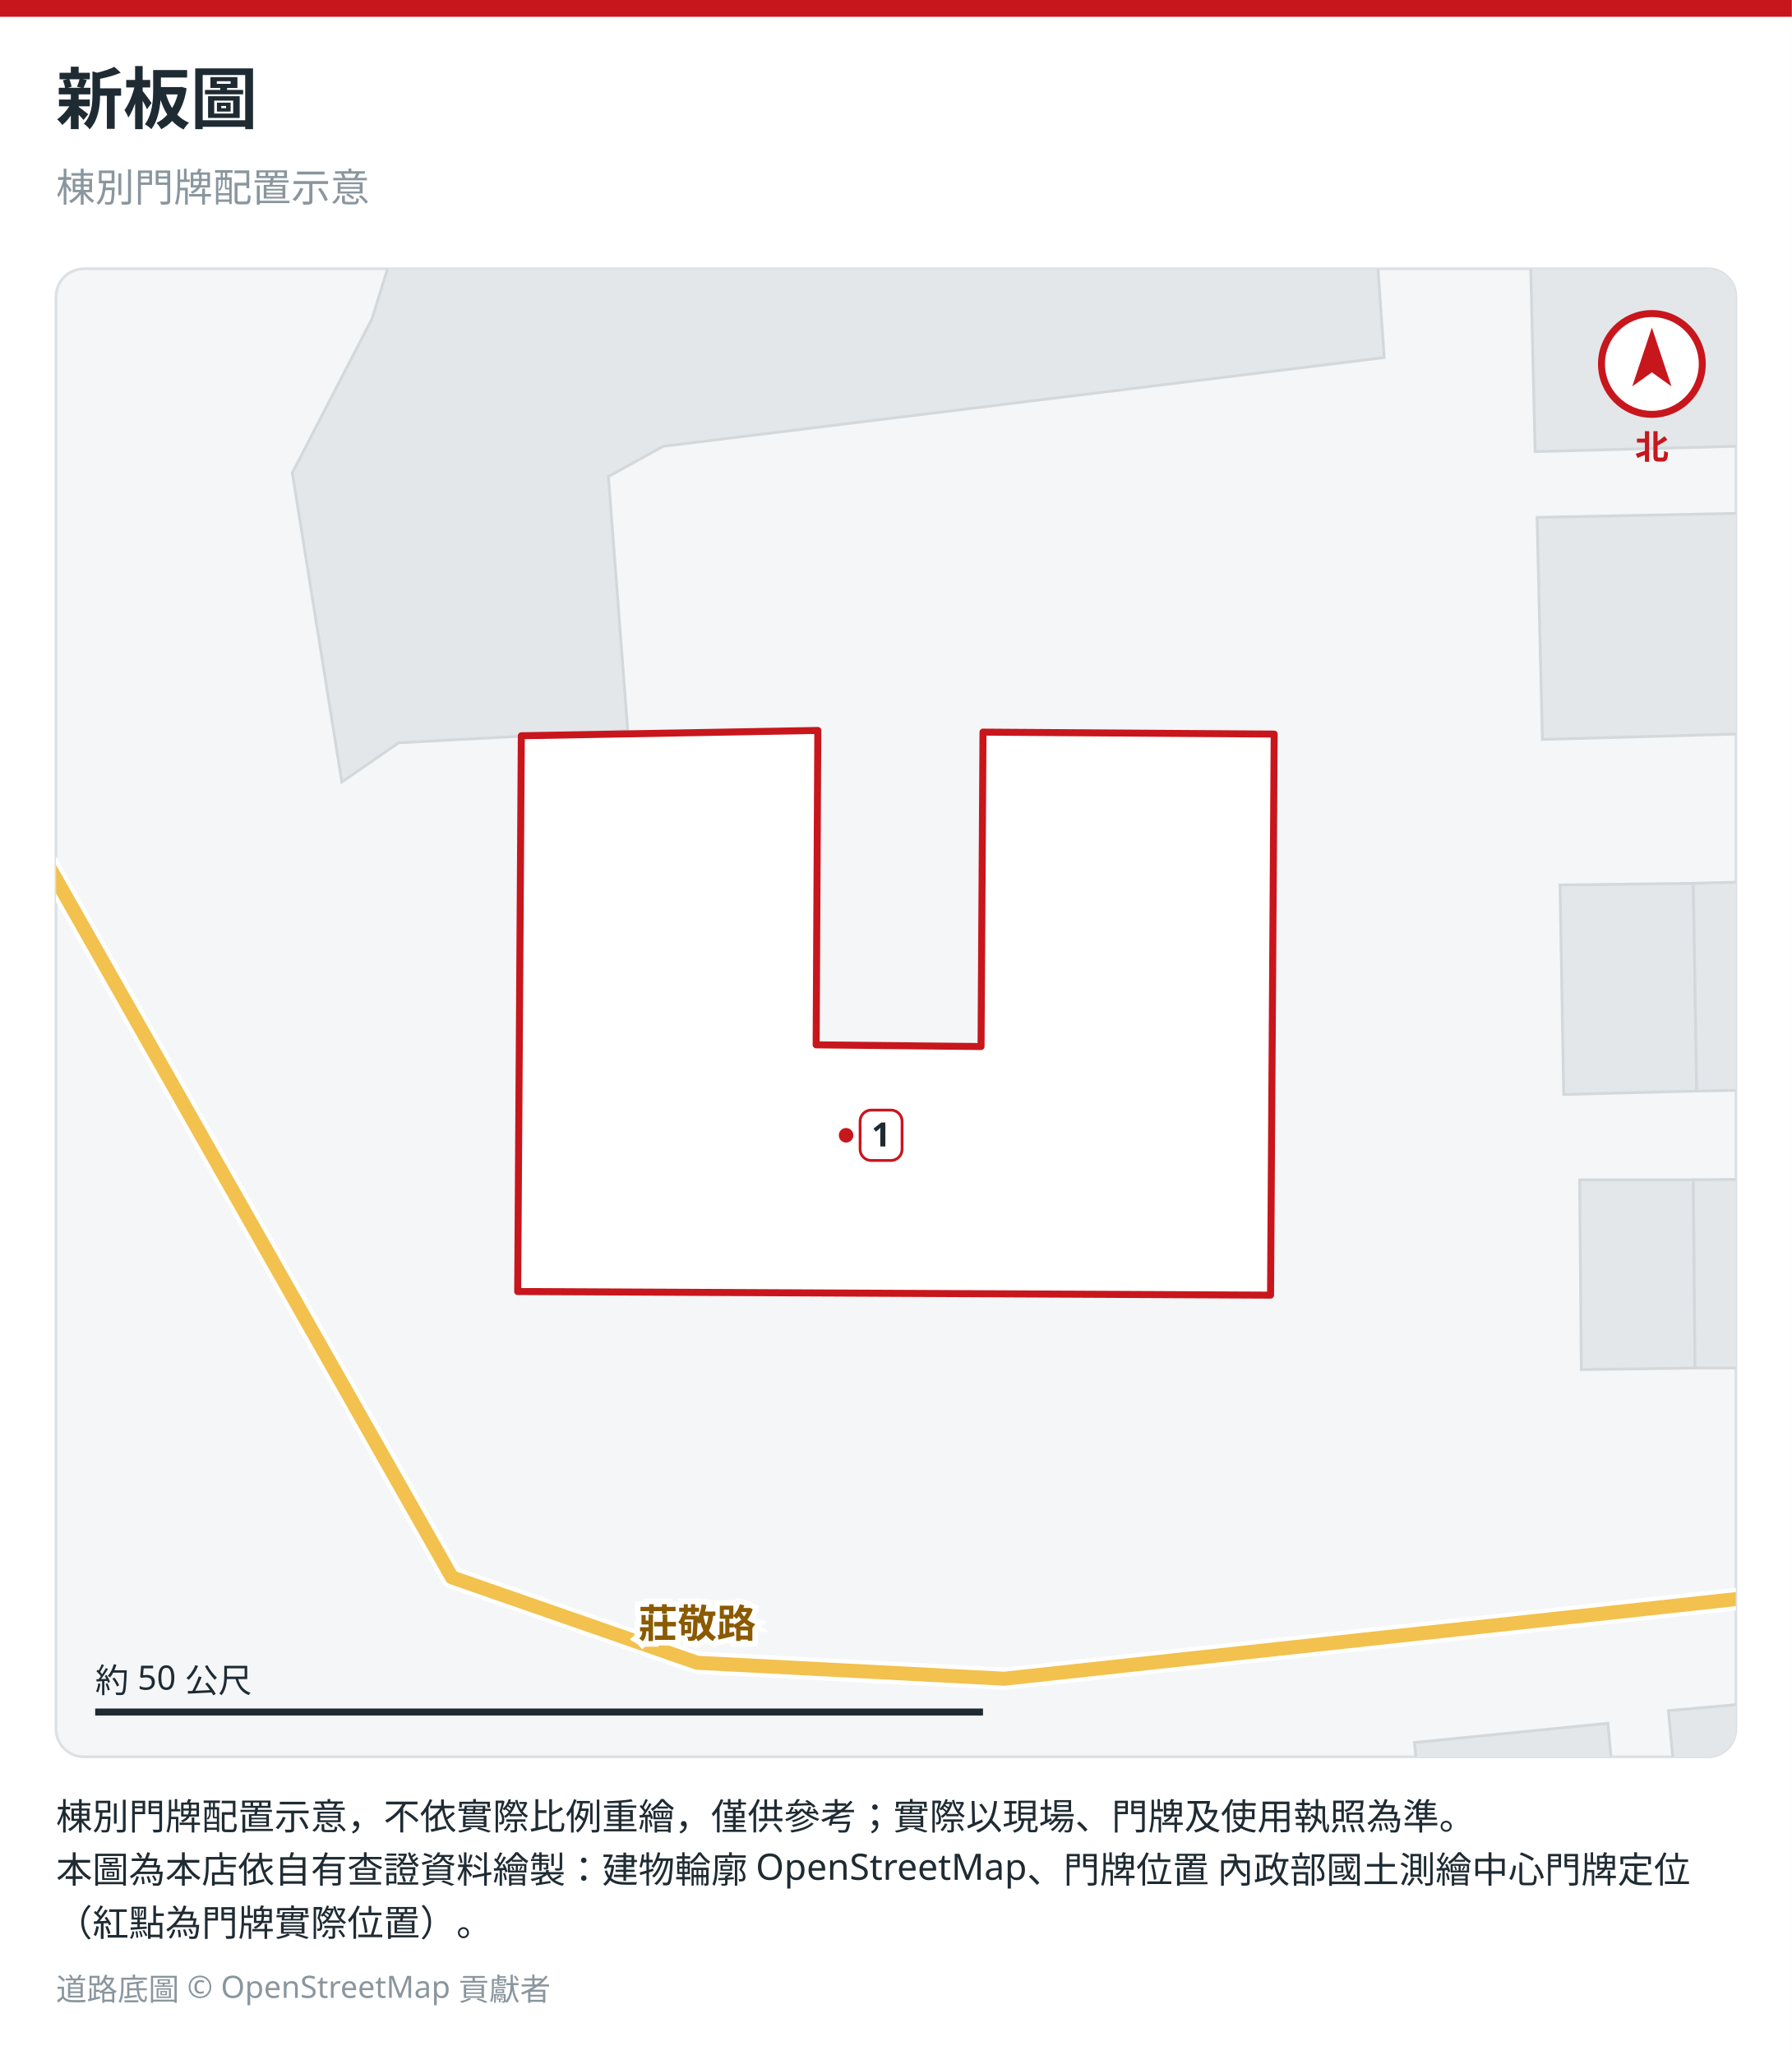
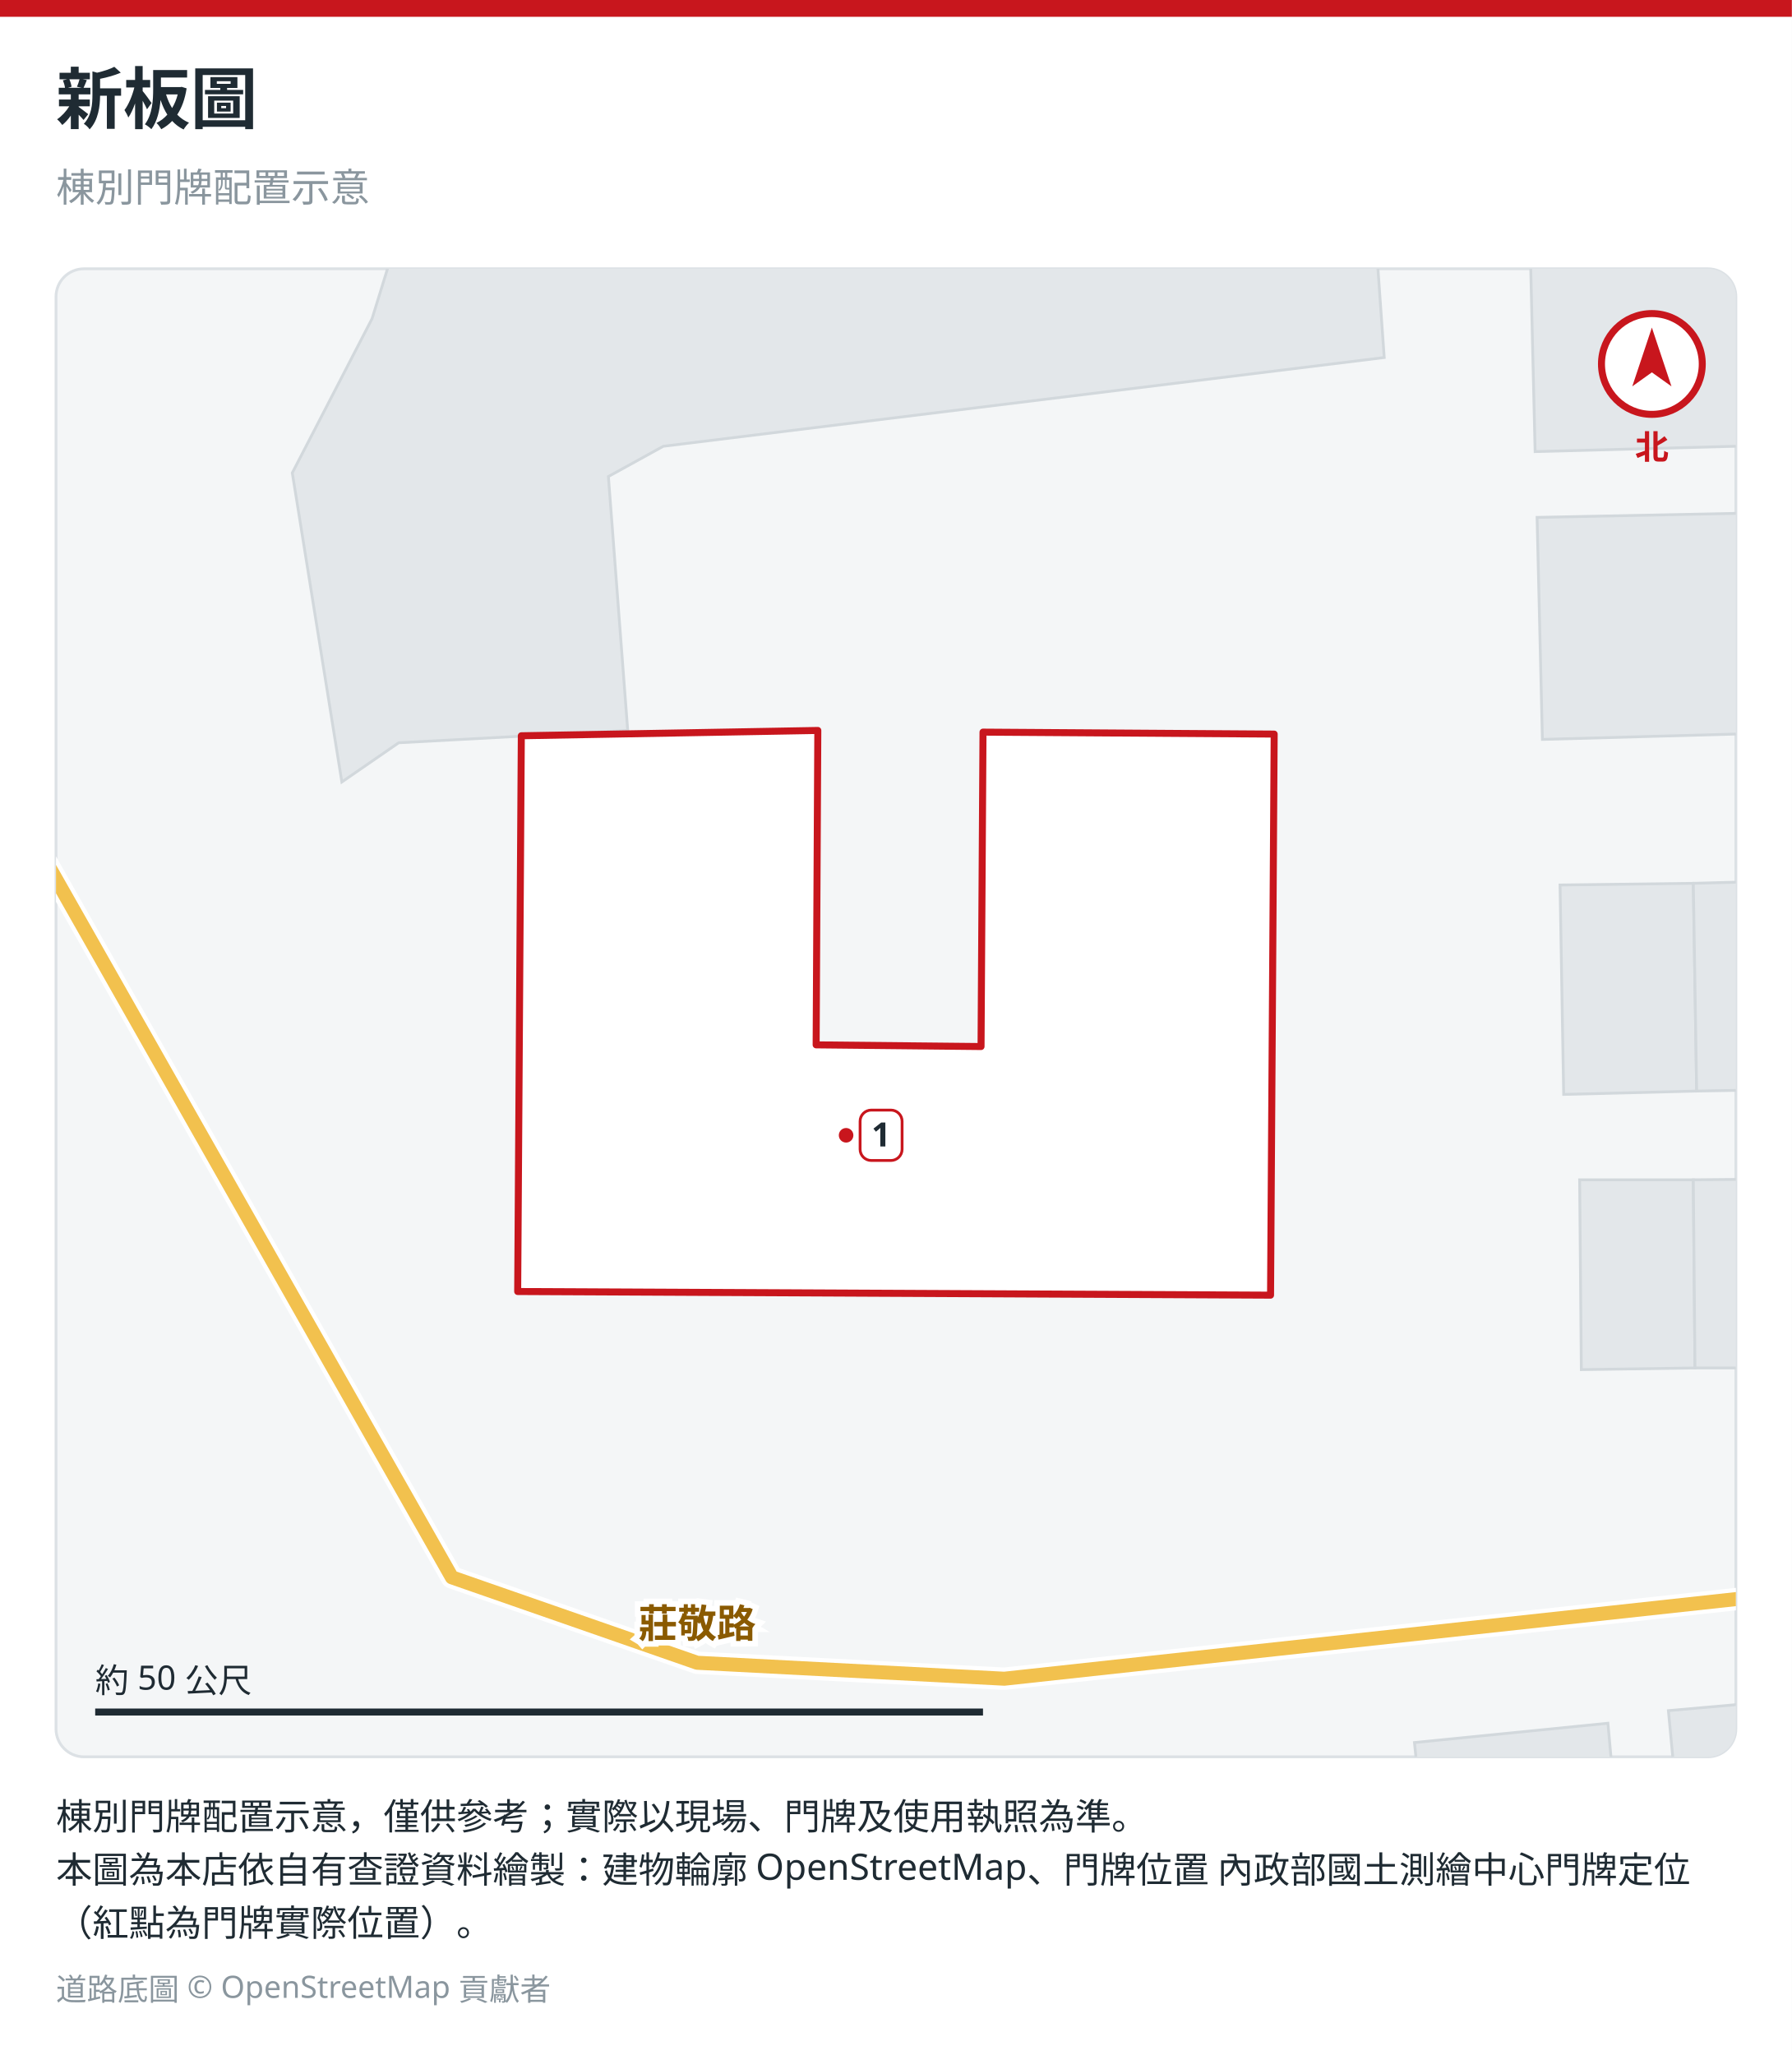
<svg xmlns="http://www.w3.org/2000/svg" viewBox="0 0 640 734" preserveAspectRatio="xMidYMin meet" style="width:100%;height:auto;max-width:1280px" font-family="Noto Sans TC, Microsoft JhengHei, PingFang TC, sans-serif">
  <rect width="100%" height="100%" fill="#FFFFFF" />
  <rect width="100%" height="6" fill="#C8161D" />
  <text x="20" y="44" font-size="24" font-weight="700" fill="#1F2B33">新板圖</text>
  <text x="20" y="72" font-size="14" fill="#8A969E">棟別門牌配置示意</text>
  <defs>
    <clipPath id="c">
      <rect x="20.0" y="96.0" width="600.0" height="531.5" rx="10" />
    </clipPath>
  </defs>
  <rect x="20.0" y="96.0" width="600.0" height="531.5" rx="10" fill="#F4F6F7" stroke="#DCE1E5" />
  <g clip-path="url(#c)">
    <path d="M154.5,44.0 L132.9,113.8 L104.4,168.9 L122.1,279.3 L142.4,265.3 L224.2,260.9 L217.3,170.2 L236.9,159.4 L494.4,127.7 L486.2,11.6 Z" fill="#E3E7EA" stroke="#D2D8DC" stroke-width="1" />
    <path d="M869.9,305.9 L975.2,302.8 L977.7,379.5 L872.4,382.7 Z" fill="#E3E7EA" stroke="#D2D8DC" stroke-width="1" />
    <path d="M859.1,172.7 L964.4,169.6 L966.3,246.3 L861.0,249.5 Z" fill="#E3E7EA" stroke="#D2D8DC" stroke-width="1" />
    <path d="M840.1,735.3 L832.5,669.4 L930.8,657.3 L944.1,763.2 L902.2,768.3 L897.2,728.3 Z" fill="#E3E7EA" stroke="#D2D8DC" stroke-width="1" />
    <path d="M722.1,682.0 L832.5,669.4 L840.1,735.3 L730.4,748.0 Z" fill="#E3E7EA" stroke="#D2D8DC" stroke-width="1" />
    <path d="M633.3,760.1 L625.1,694.1 L722.1,682.0 L730.4,748.0 Z" fill="#E3E7EA" stroke="#D2D8DC" stroke-width="1" />
    <path d="M510.9,678.2 L579.4,671.9 L589.6,774.6 L521.1,781.0 Z" fill="#E3E7EA" stroke="#D2D8DC" stroke-width="1" />
    <path d="M505.2,622.4 L574.3,615.5 L579.4,671.9 L510.9,678.2 Z" fill="#E3E7EA" stroke="#D2D8DC" stroke-width="1" />
    <path d="M797.6,592.6 L898.4,583.7 L904.8,649.7 L803.9,659.2 Z" fill="#E3E7EA" stroke="#D2D8DC" stroke-width="1" />
    <path d="M696.7,602.1 L797.6,592.6 L803.9,659.2 L703.1,668.7 Z" fill="#E3E7EA" stroke="#D2D8DC" stroke-width="1" />
    <path d="M595.9,611.0 L696.7,602.1 L703.1,668.7 L602.2,677.6 Z" fill="#E3E7EA" stroke="#D2D8DC" stroke-width="1" />
    <path d="M604.8,421.4 L605.4,488.6 L564.8,489.2 L564.2,421.4 Z" fill="#E3E7EA" stroke="#D2D8DC" stroke-width="1" />
    <path d="M757.6,420.7 L834.4,420.1 L834.4,488.0 L757.6,488.0 Z" fill="#E3E7EA" stroke="#D2D8DC" stroke-width="1" />
    <path d="M681.5,420.7 L757.6,420.7 L757.6,488.0 L681.5,488.6 Z" fill="#E3E7EA" stroke="#D2D8DC" stroke-width="1" />
    <path d="M604.8,421.4 L681.5,420.7 L681.5,488.6 L605.4,488.6 Z" fill="#E3E7EA" stroke="#D2D8DC" stroke-width="1" />
    <path d="M604.8,315.5 L606.0,389.7 L558.5,390.9 L557.2,316.1 Z" fill="#E3E7EA" stroke="#D2D8DC" stroke-width="1" />
    <path d="M753.8,312.3 L828.7,311.0 L829.9,385.9 L755.1,387.1 Z" fill="#E3E7EA" stroke="#D2D8DC" stroke-width="1" />
    <path d="M679.6,313.5 L753.8,312.3 L755.1,387.1 L680.9,388.4 Z" fill="#E3E7EA" stroke="#D2D8DC" stroke-width="1" />
    <path d="M604.8,315.5 L679.6,313.5 L680.9,388.4 L606.0,389.7 Z" fill="#E3E7EA" stroke="#D2D8DC" stroke-width="1" />
    <path d="M549.0,184.8 L642.8,182.9 L644.7,261.5 L550.9,264.1 Z" fill="#E3E7EA" stroke="#D2D8DC" stroke-width="1" />
    <path d="M736.7,180.4 L830.6,177.8 L832.5,256.5 L738.6,259.0 Z" fill="#E3E7EA" stroke="#D2D8DC" stroke-width="1" />
    <path d="M642.8,182.9 L736.7,180.4 L738.6,259.0 L644.7,261.5 Z" fill="#E3E7EA" stroke="#D2D8DC" stroke-width="1" />
    <path d="M640.3,80.1 L734.2,77.6 L736.1,156.3 L642.2,158.8 Z" fill="#E3E7EA" stroke="#D2D8DC" stroke-width="1" />
    <path d="M546.4,82.0 L640.3,80.1 L642.2,158.8 L548.3,161.3 Z" fill="#E3E7EA" stroke="#D2D8DC" stroke-width="1" />
    <path d="M186.2,-343.5 L144.9,-254.1 L134.8,-164.7 L136.1,-49.2 L143.7,-28.3 L493.8,-72.7 L489.3,-120.3 L488.1,-159.0 L509.0,-201.5 Z" fill="#E3E7EA" stroke="#D2D8DC" stroke-width="1" />
    <path d="M-291.4,-18.2 L-163.9,-97.4 L-154.4,-107.0 L-153.8,-120.3 L-156.3,-133.6 L-251.5,-290.9 L-339.0,-233.2 L-299.7,-174.2 L-288.2,-181.2 L-252.7,-132.3 L-273.0,-121.5 L-288.9,-142.5 L-345.3,-103.8 L-321.2,-68.3 L-326.9,-65.7 L-311.7,-41.0 L-306.6,-44.2 Z" fill="#E3E7EA" stroke="#D2D8DC" stroke-width="1" />
    <path d="M703.1,-60.0 L783.0,-61.3 L784.3,21.2 L704.4,22.4 Z" fill="#E3E7EA" stroke="#D2D8DC" stroke-width="1" />
    <path d="M622.5,-58.8 L703.1,-60.0 L704.4,22.4 L623.8,23.7 Z" fill="#E3E7EA" stroke="#D2D8DC" stroke-width="1" />
    <path d="M542.6,-57.5 L622.5,-58.8 L623.8,23.7 L543.9,25.0 Z" fill="#E3E7EA" stroke="#D2D8DC" stroke-width="1" />
    <path d="M662.5,-80.3 L549.0,-70.8 L543.3,-141.2 L656.8,-150.1 Z" fill="#E3E7EA" stroke="#D2D8DC" stroke-width="1" />
    <path d="M776.0,-89.2 L662.5,-80.3 L656.8,-150.1 L770.3,-159.0 Z" fill="#E3E7EA" stroke="#D2D8DC" stroke-width="1" />
    <path d="M938.4,-79.7 L859.1,-77.8 L856.6,-176.7 L935.9,-179.3 Z" fill="#E3E7EA" stroke="#D2D8DC" stroke-width="1" />
    <path d="M960.0,10.4 L855.3,12.9 L852.8,-61.3 L958.1,-63.8 Z" fill="#E3E7EA" stroke="#D2D8DC" stroke-width="1" />
    <path d="M858.5,78.9 L963.8,75.7 L965.7,152.4 L860.4,155.6 Z" fill="#E3E7EA" stroke="#D2D8DC" stroke-width="1" />
    <path d="M734.2,77.6 L828.0,75.1 L829.9,153.7 L736.1,156.3 Z" fill="#E3E7EA" stroke="#D2D8DC" stroke-width="1" />
    <path d="M2297.0,-981.0 L1927.8,-900.4 L1541.6,-871.2 L732.9,-888.4 L435.4,-847.8 L304.8,-764.0 L197.6,-663.2 L13.0,-405.7 L-19.3,-275.7 L-62.5,116.3 L-275.6,455.6 L-412.6,595.2 L-562.9,710.6 L-1243.4,1140.0" fill="none" stroke="#FFFFFF" stroke-width="10" stroke-linecap="round" stroke-linejoin="round" />
    <path d="M2297.0,-981.0 L1927.8,-900.4 L1541.6,-871.2 L732.9,-888.4 L435.4,-847.8 L304.8,-764.0 L197.6,-663.2 L13.0,-405.7 L-19.3,-275.7 L-62.5,116.3 L-275.6,455.6 L-412.6,595.2 L-562.9,710.6 L-1243.4,1140.0" fill="none" stroke="#F2C14E" stroke-width="7" stroke-linecap="round" stroke-linejoin="round" />
    <path d="M-1133.1,1211.6 L-462.0,753.7 L-184.2,474.6 L-28.8,227.9 L29.5,18.0 L70.1,-334.0 L160.8,-504.6 L368.8,-731.1 L498.2,-785.6 L684.7,-819.9 L1501.6,-801.5 L2000.1,-839.5 L2336.3,-912.5" fill="none" stroke="#FFFFFF" stroke-width="10" stroke-linecap="round" stroke-linejoin="round" />
    <path d="M-1133.1,1211.6 L-462.0,753.7 L-184.2,474.6 L-28.8,227.9 L29.5,18.0 L70.1,-334.0 L160.8,-504.6 L368.8,-731.1 L498.2,-785.6 L684.7,-819.9 L1501.6,-801.5 L2000.1,-839.5 L2336.3,-912.5" fill="none" stroke="#F2C14E" stroke-width="7" stroke-linecap="round" stroke-linejoin="round" />
    <path d="M1544.7,248.2 L1466.1,352.2 L1311.3,466.4 L1157.2,512.7 L358.7,599.6 L249.0,593.9 L161.4,563.4 L-28.8,227.9 L-96.7,180.4" fill="none" stroke="#FFFFFF" stroke-width="8" stroke-linecap="round" stroke-linejoin="round" />
    <path d="M1544.7,248.2 L1466.1,352.2 L1311.3,466.4 L1157.2,512.7 L358.7,599.6 L249.0,593.9 L161.4,563.4 L-28.8,227.9 L-96.7,180.4" fill="none" stroke="#F2C14E" stroke-width="5" stroke-linecap="round" stroke-linejoin="round" />
    <path d="M-112.6,-120.3 L-661.8,218.4 L-806.4,171.5" fill="none" stroke="#FFFFFF" stroke-width="8" stroke-linecap="round" stroke-linejoin="round" />
    <path d="M-112.6,-120.3 L-661.8,218.4 L-806.4,171.5" fill="none" stroke="#F2C14E" stroke-width="5" stroke-linecap="round" stroke-linejoin="round" />
    <path d="M1554.2,-4490.3 L-462.7,-1379.3 L-524.8,-1244.8 L-543.8,-1127.5 L-517.2,-897.9 L-309.8,-461.5 L-39.6,-1.7" fill="none" stroke="#FFFFFF" stroke-width="8" stroke-linecap="round" stroke-linejoin="round" />
    <path d="M1554.2,-4490.3 L-462.7,-1379.3 L-524.8,-1244.8 L-543.8,-1127.5 L-517.2,-897.9 L-309.8,-461.5 L-39.6,-1.7" fill="none" stroke="#F2C14E" stroke-width="5" stroke-linecap="round" stroke-linejoin="round" />
    <path d="M-19.3,-275.7 L-68.2,-243.3 L-169.0,-227.5" fill="none" stroke="#FFFFFF" stroke-width="8" stroke-linecap="round" stroke-linejoin="round" />
    <path d="M-19.3,-275.7 L-68.2,-243.3 L-169.0,-227.5" fill="none" stroke="#F2C14E" stroke-width="5" stroke-linecap="round" stroke-linejoin="round" />
    <path d="M184.9,461.3 L186.2,262.8 L292.1,260.9 L291.5,373.2 L350.4,373.8 L351.1,261.5 L455.1,262.2 L453.8,462.6 Z" fill="#FFFFFF" stroke="#C8161D" stroke-width="2.5" stroke-linejoin="round" />
  </g>
  <text x="249.0" y="584.9" font-size="14" font-weight="700" fill="#8A5A00" text-anchor="middle" stroke="#FFFFFF" stroke-width="4" paint-order="stroke">莊敬路</text>
  <circle cx="302.2" cy="405.5" r="3.2" fill="#C8161D" stroke="#FFFFFF" stroke-width="1.2" />
  <rect x="307.2" y="396.5" width="15.0" height="18.0" rx="4" fill="#FFFFFF" fill-opacity="0.94" stroke="#C8161D" stroke-width="1" />
  <text x="314.7" y="409.5" font-size="12" font-weight="700" fill="#1F2B33" text-anchor="middle">1</text>
  <circle cx="590.0" cy="130.0" r="18" fill="#FFFFFF" stroke="#C8161D" stroke-width="2.5" />
  <path d="M590.0,117.0 L597.0,138.0 L590.0,133.0 L583.0,138.0 Z" fill="#C8161D" />
  <text x="590.0" y="164.0" font-size="12" font-weight="700" fill="#C8161D" text-anchor="middle">北</text>
  <line x1="34.0" y1="611.5" x2="351.1" y2="611.5" stroke="#1F2B33" stroke-width="2.5" />
  <text x="34.0" y="604.5" font-size="12" fill="#1F2B33">約 50 公尺</text>
-   <text x="20" y="653.5" font-size="13" fill="#1F2B33">棟別門牌配置示意，不依實際比例重繪，僅供參考；實際以現場、門牌及使用執照為準。</text>
+   <text x="20" y="653.5" font-size="13" fill="#1F2B33">棟別門牌配置示意，僅供參考；實際以現場、門牌及使用執照為準。</text>
  <text x="20" y="672.5" font-size="13" fill="#1F2B33">本圖為本店依自有查證資料繪製：建物輪廓 OpenStreetMap、門牌位置 內政部國土測繪中心門牌定位</text>
  <text x="20" y="691.5" font-size="13" fill="#1F2B33">（紅點為門牌實際位置）。</text>
  <text x="20" y="714.5" font-size="11" fill="#8A969E">道路底圖 © OpenStreetMap 貢獻者</text>
</svg>
